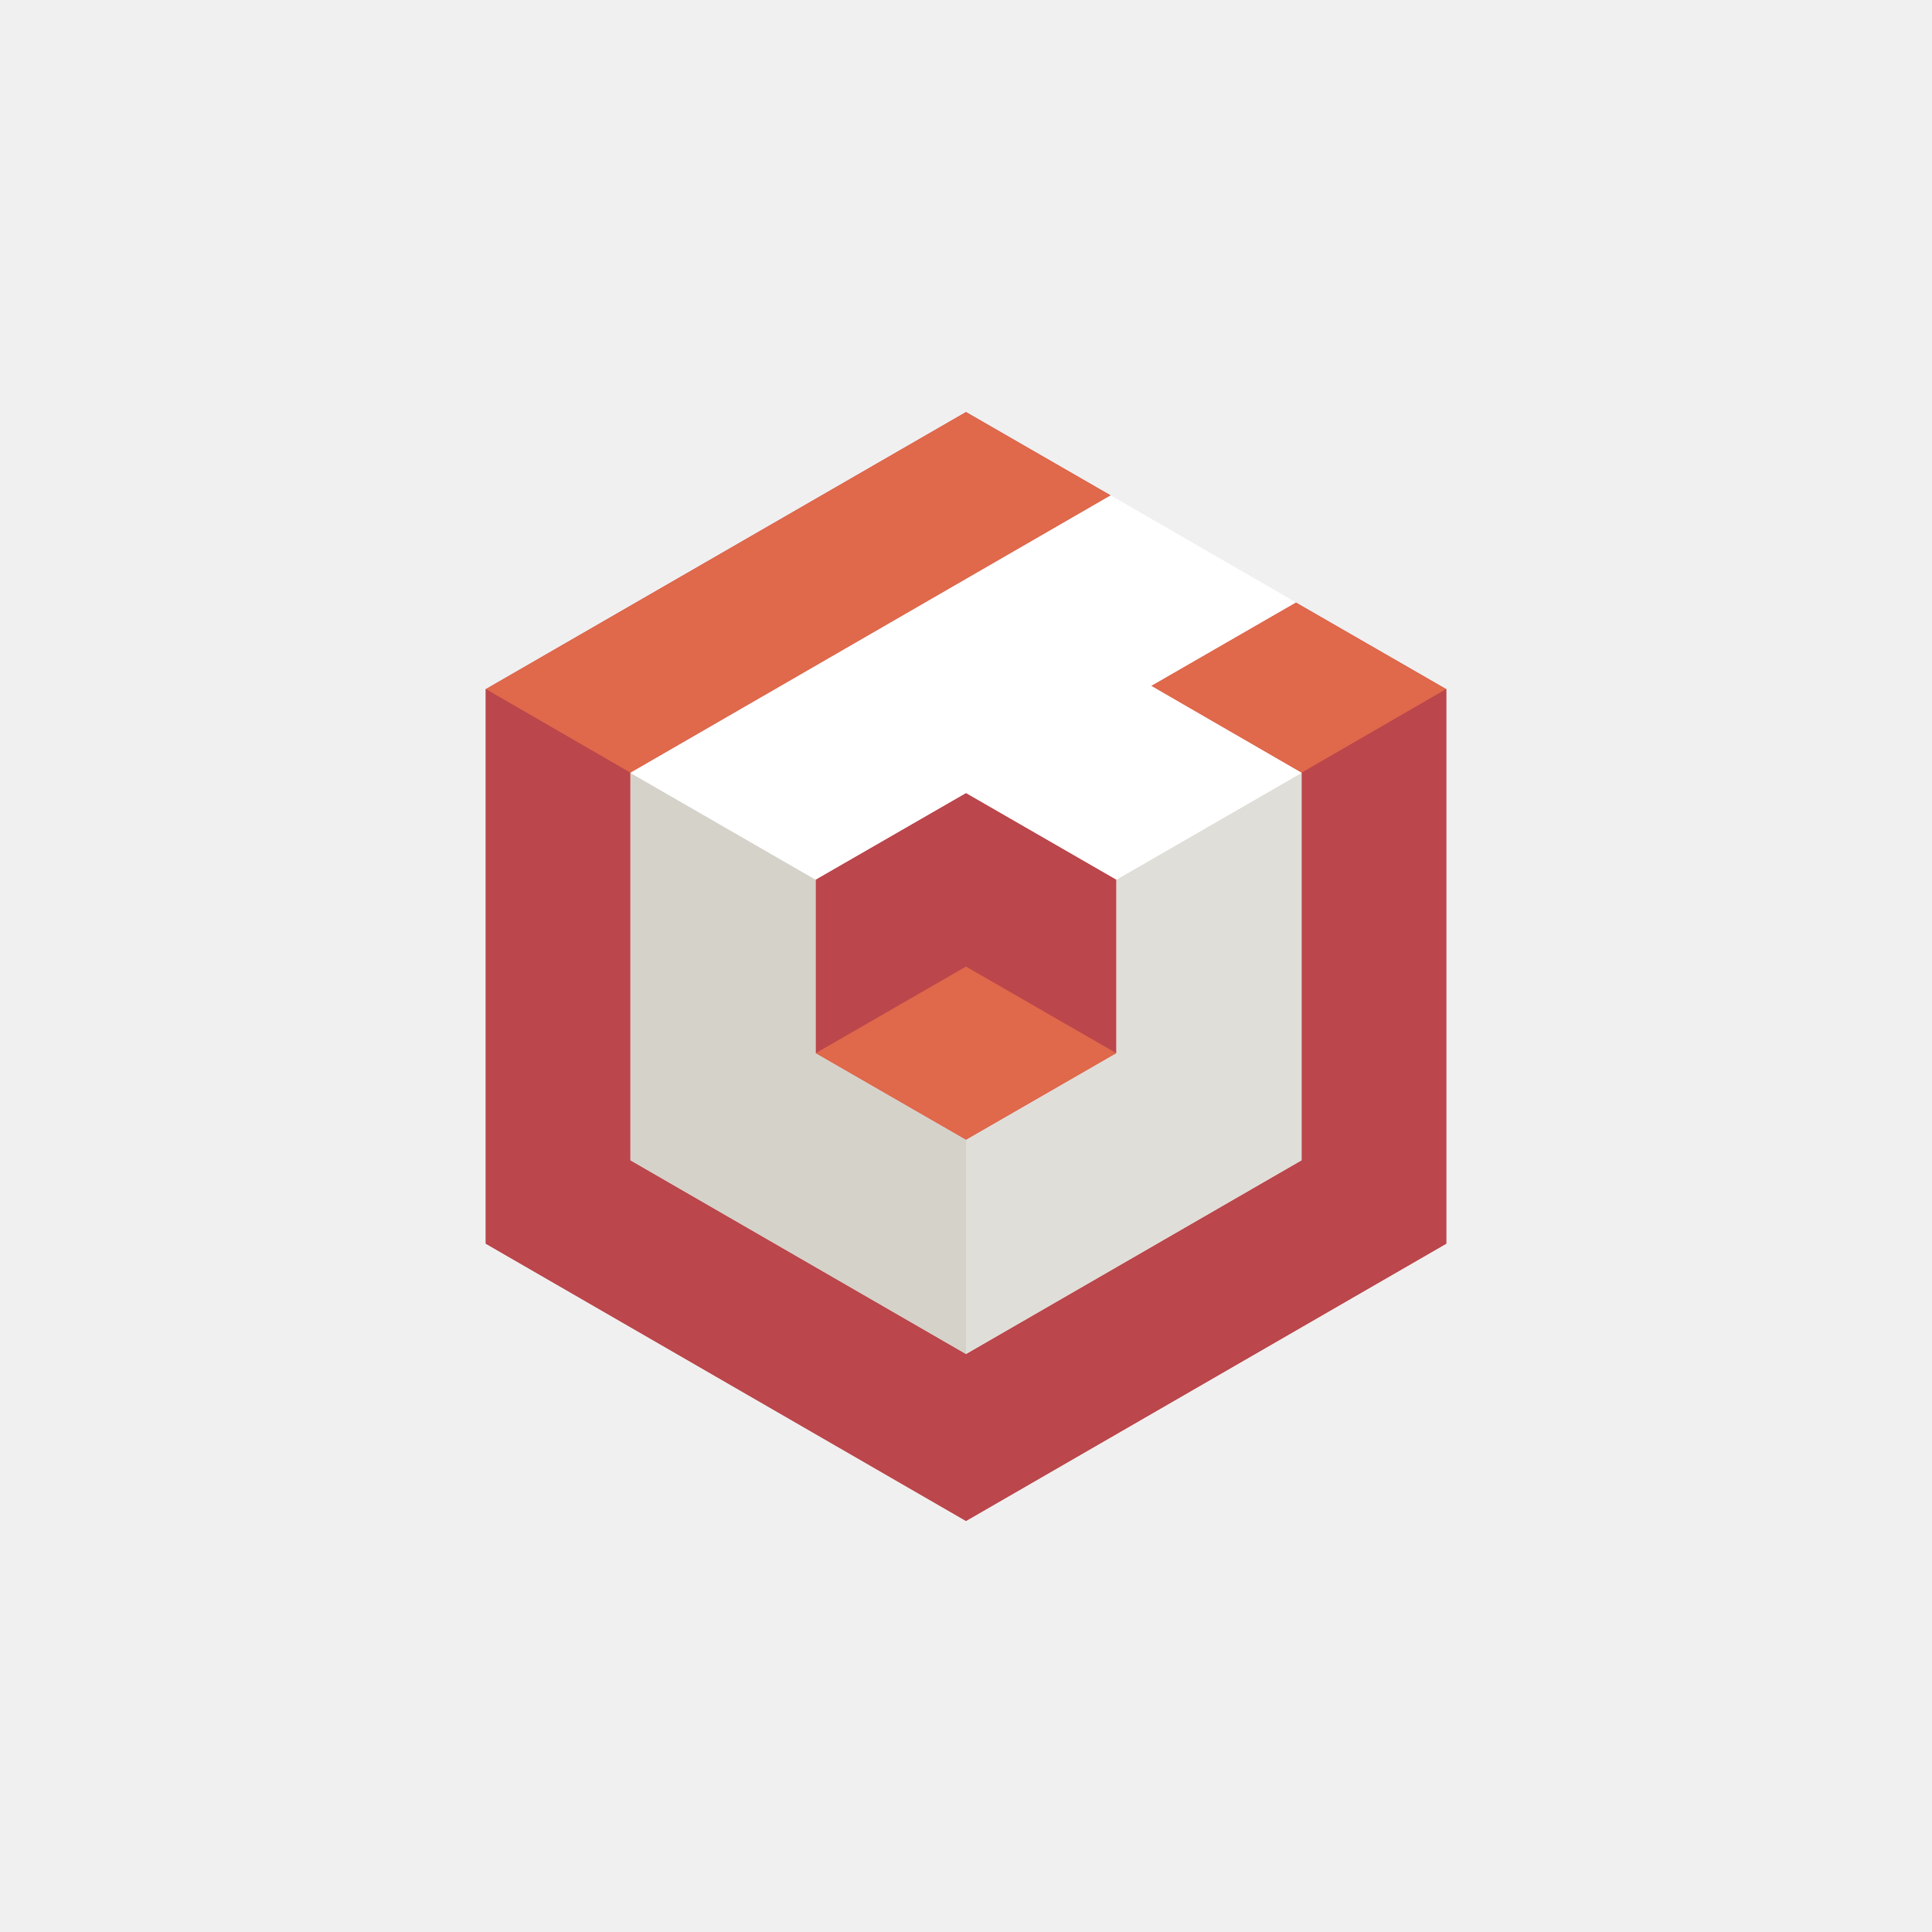
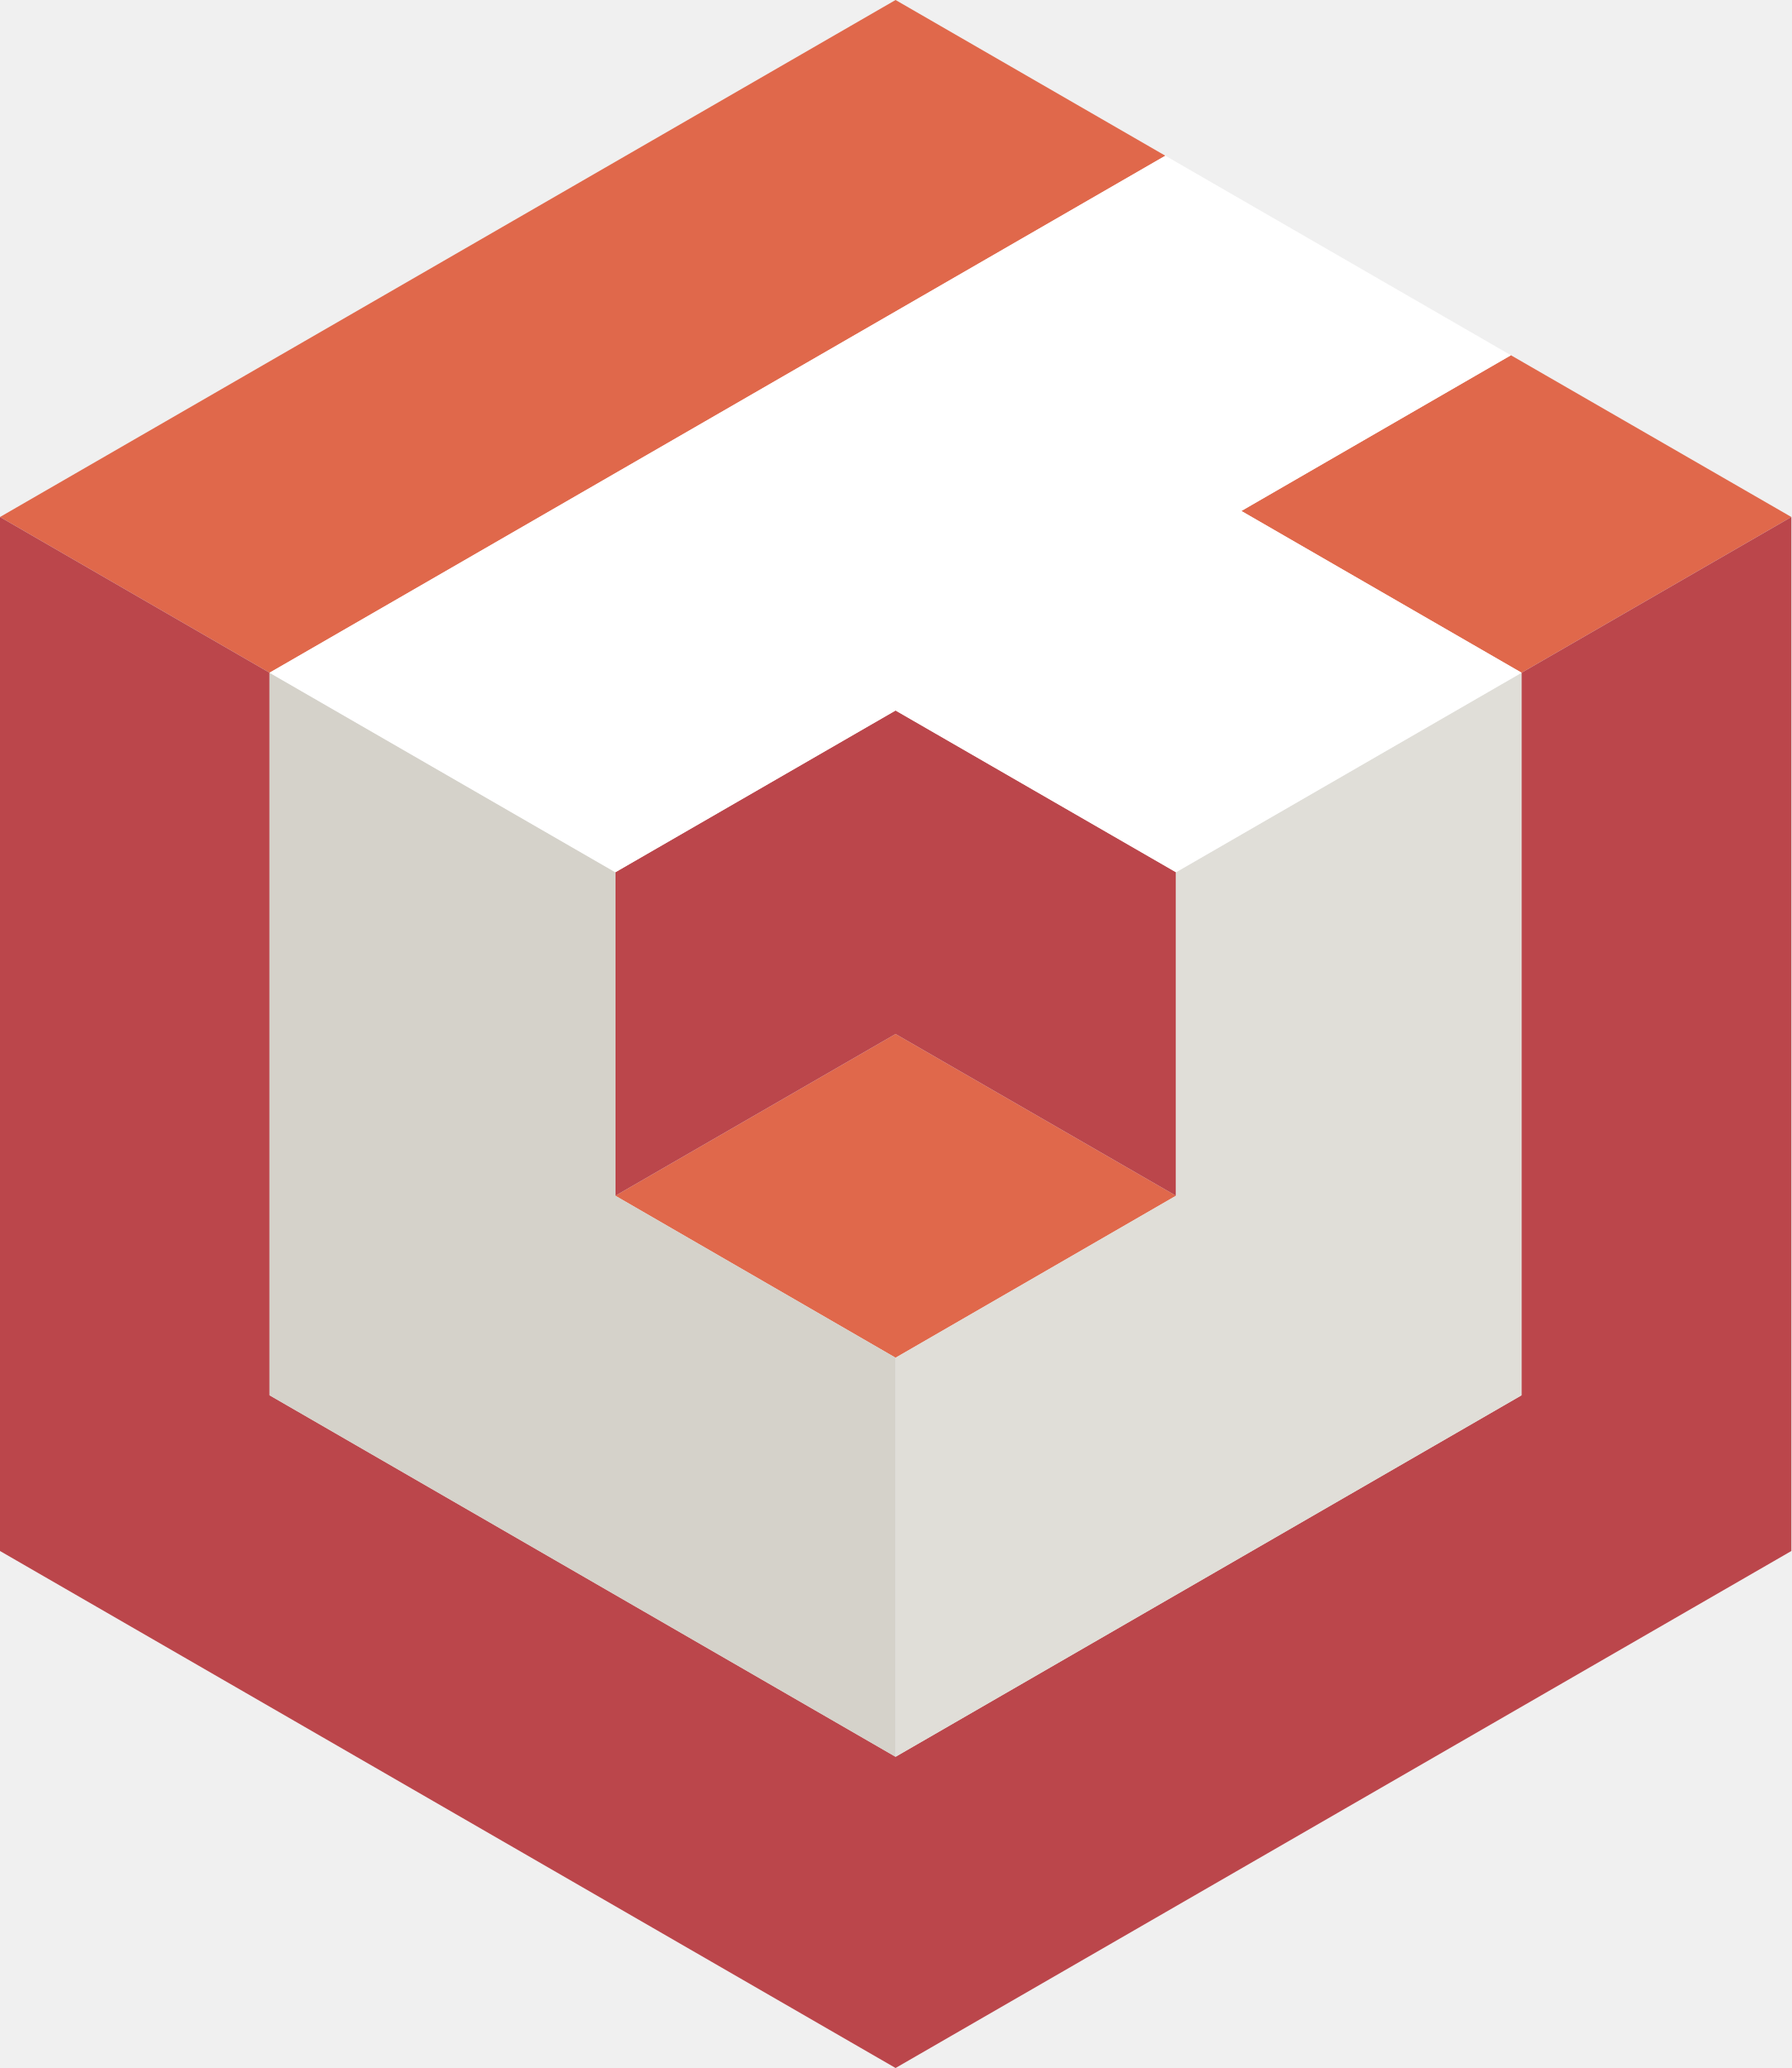
- <svg xmlns="http://www.w3.org/2000/svg" viewBox="0 0 70 70">
+ <svg xmlns="http://www.w3.org/2000/svg" viewBox="0 0 77.29 89.24">
  <defs>
-     <style>.cls-1{fill:#fff;}.cls-2{fill:#bb464b;}.cls-3{fill:#e0684b;}.cls-4{fill:#e0ded8;}.cls-5{fill:#d5d2ca;}.cls-6{fill:none;}</style>
+     <style>.cls-1{fill:#e0684b;}.cls-2{fill:#bb464b;}.cls-3{fill:#e0ded8;}.cls-4{fill:#d5d2ca;}.cls-5{fill:#fff;}</style>
  </defs>
  <g id="Layer_2" data-name="Layer 2">
-     <g id="Header_Bar" data-name="Header Bar">
-       <polygon class="cls-1" points="35 14.93 17.6 24.97 17.6 45.06 35 55.1 52.4 45.06 52.4 24.97 35 14.93" />
-       <polygon class="cls-2" points="46.95 21.83 41.71 24.85 47.16 28 47.16 42.04 35 49.06 22.84 42.04 22.84 28 40.24 17.95 35 14.93 17.6 24.97 17.6 45.06 35 55.1 52.4 45.06 52.4 24.97 46.95 21.83" />
-       <polygon class="cls-2" points="35 28.73 29.55 31.87 29.55 38.16 35 41.3 40.45 38.16 40.45 31.87 35 28.73" />
-       <polygon class="cls-3" points="52.4 24.97 46.95 21.83 41.71 24.85 47.16 28 52.4 24.97" />
-       <polygon class="cls-3" points="22.84 28 40.24 17.95 35 14.93 17.6 24.97 22.84 28" />
-       <polygon class="cls-3" points="29.55 38.16 35 41.3 40.45 38.16 35 35.02 29.55 38.16" />
-       <polygon class="cls-2" points="47.16 28 47.16 42.04 35 49.06 22.84 42.04 22.84 28 17.6 24.97 17.6 45.06 35 55.11 52.4 45.06 52.4 24.97 47.16 28" />
-       <polygon class="cls-4" points="47.16 28 40.45 31.87 40.45 38.16 35 41.3 35 49.06 47.16 42.04 47.16 28" />
-       <polygon class="cls-5" points="22.84 28 29.55 31.87 29.55 38.16 35 41.3 35 49.06 22.84 42.04 22.84 28" />
-       <polygon class="cls-1" points="40.24 17.95 46.95 21.83 41.71 24.85 47.16 28 40.45 31.87 35 28.73 29.55 31.87 22.84 28 40.24 17.95" />
-       <rect class="cls-6" width="70" height="70" />
+     <g id="Page_Logo" data-name="Page Logo">
+       <polygon class="cls-1" points="77.29 22.31 65.19 15.33 53.56 22.05 65.65 29.03 77.29 22.31" />
+       <polygon class="cls-1" points="11.63 29.03 50.28 6.72 38.64 0 0 22.31 11.63 29.03" />
+       <polygon class="cls-1" points="26.55 51.6 38.64 58.59 50.74 51.6 38.64 44.62 26.55 51.6" />
+       <polygon class="cls-2" points="65.65 29.03 65.65 60.21 38.64 75.81 11.63 60.21 11.63 29.03 0 22.31 0 66.93 38.64 89.24 77.29 66.93 77.29 22.31 65.65 29.03" />
+       <polygon class="cls-2" points="38.64 30.66 26.55 37.64 26.55 51.6 38.64 44.62 50.74 51.6 50.74 37.64 38.64 30.66" />
+       <polygon class="cls-3" points="65.65 29.03 50.74 37.64 50.74 51.6 38.64 58.59 38.64 75.81 65.65 60.21 65.65 29.03" />
+       <polygon class="cls-4" points="11.63 29.03 26.55 37.64 26.55 51.6 38.64 58.59 38.64 75.81 11.63 60.21 11.63 29.03" />
+       <polygon class="cls-5" points="50.28 6.72 65.19 15.33 53.56 22.05 65.65 29.03 50.74 37.64 38.64 30.66 26.55 37.64 11.63 29.03 50.28 6.72" />
    </g>
  </g>
</svg>
